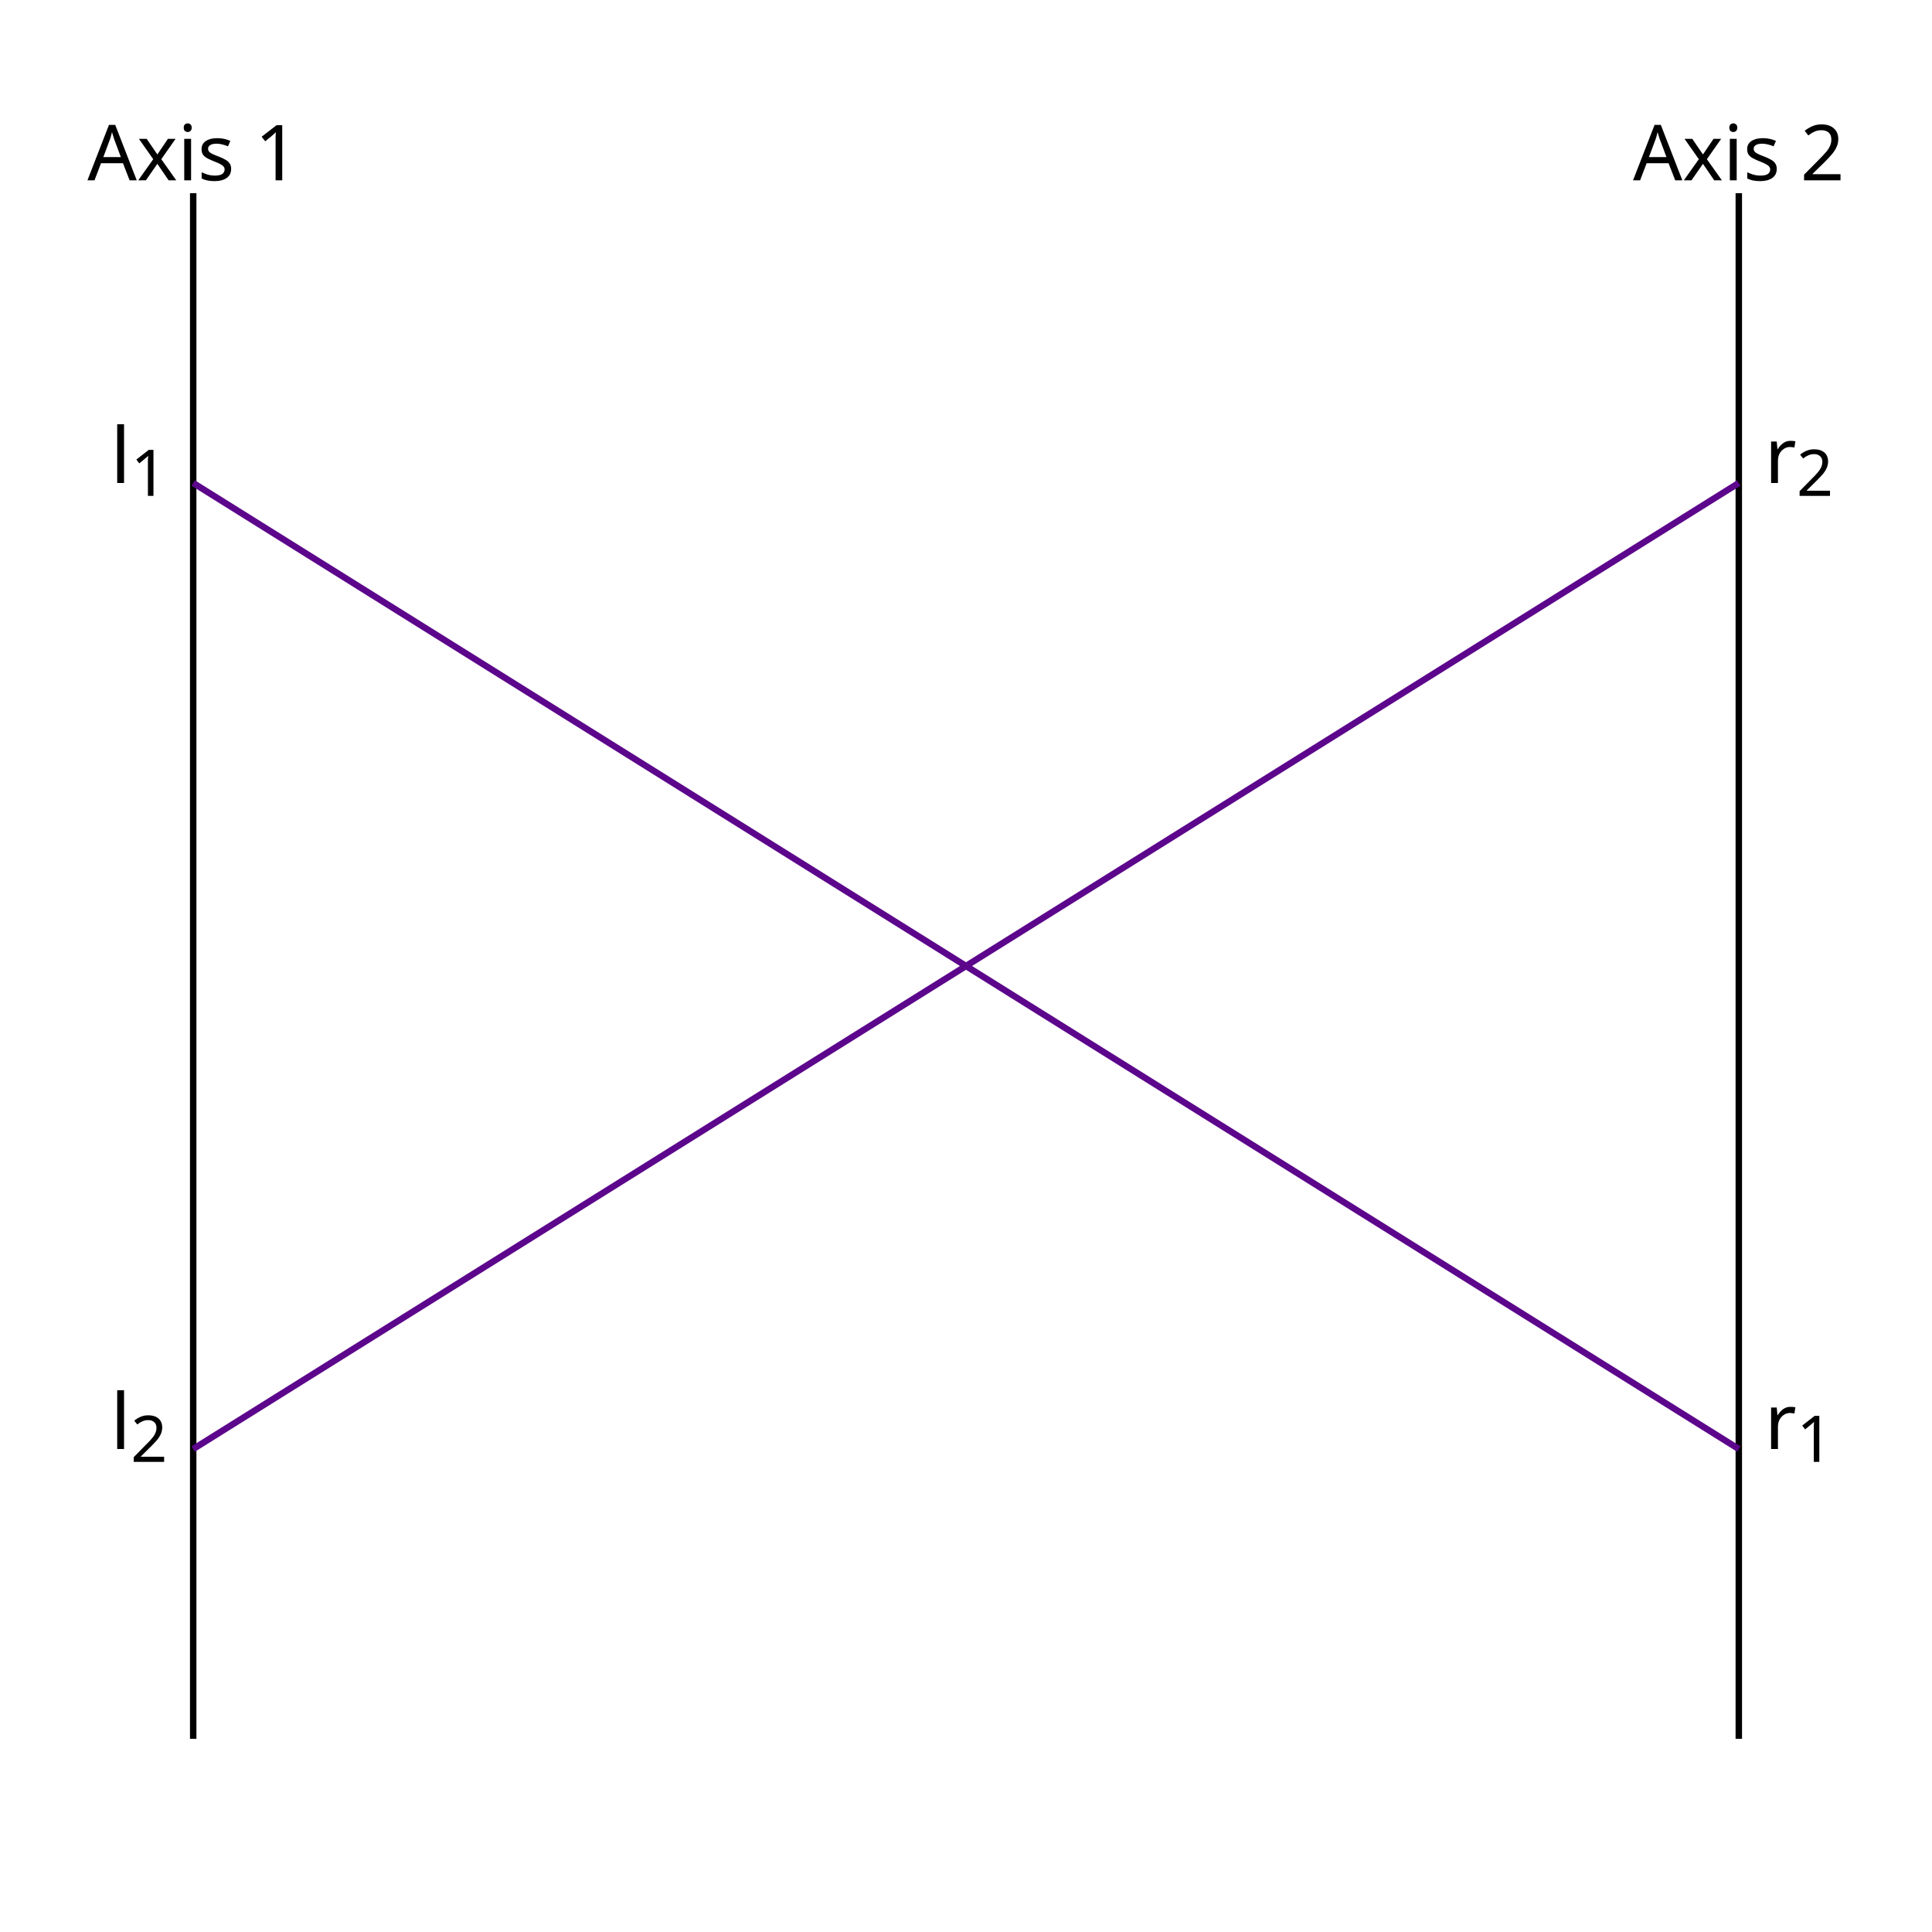
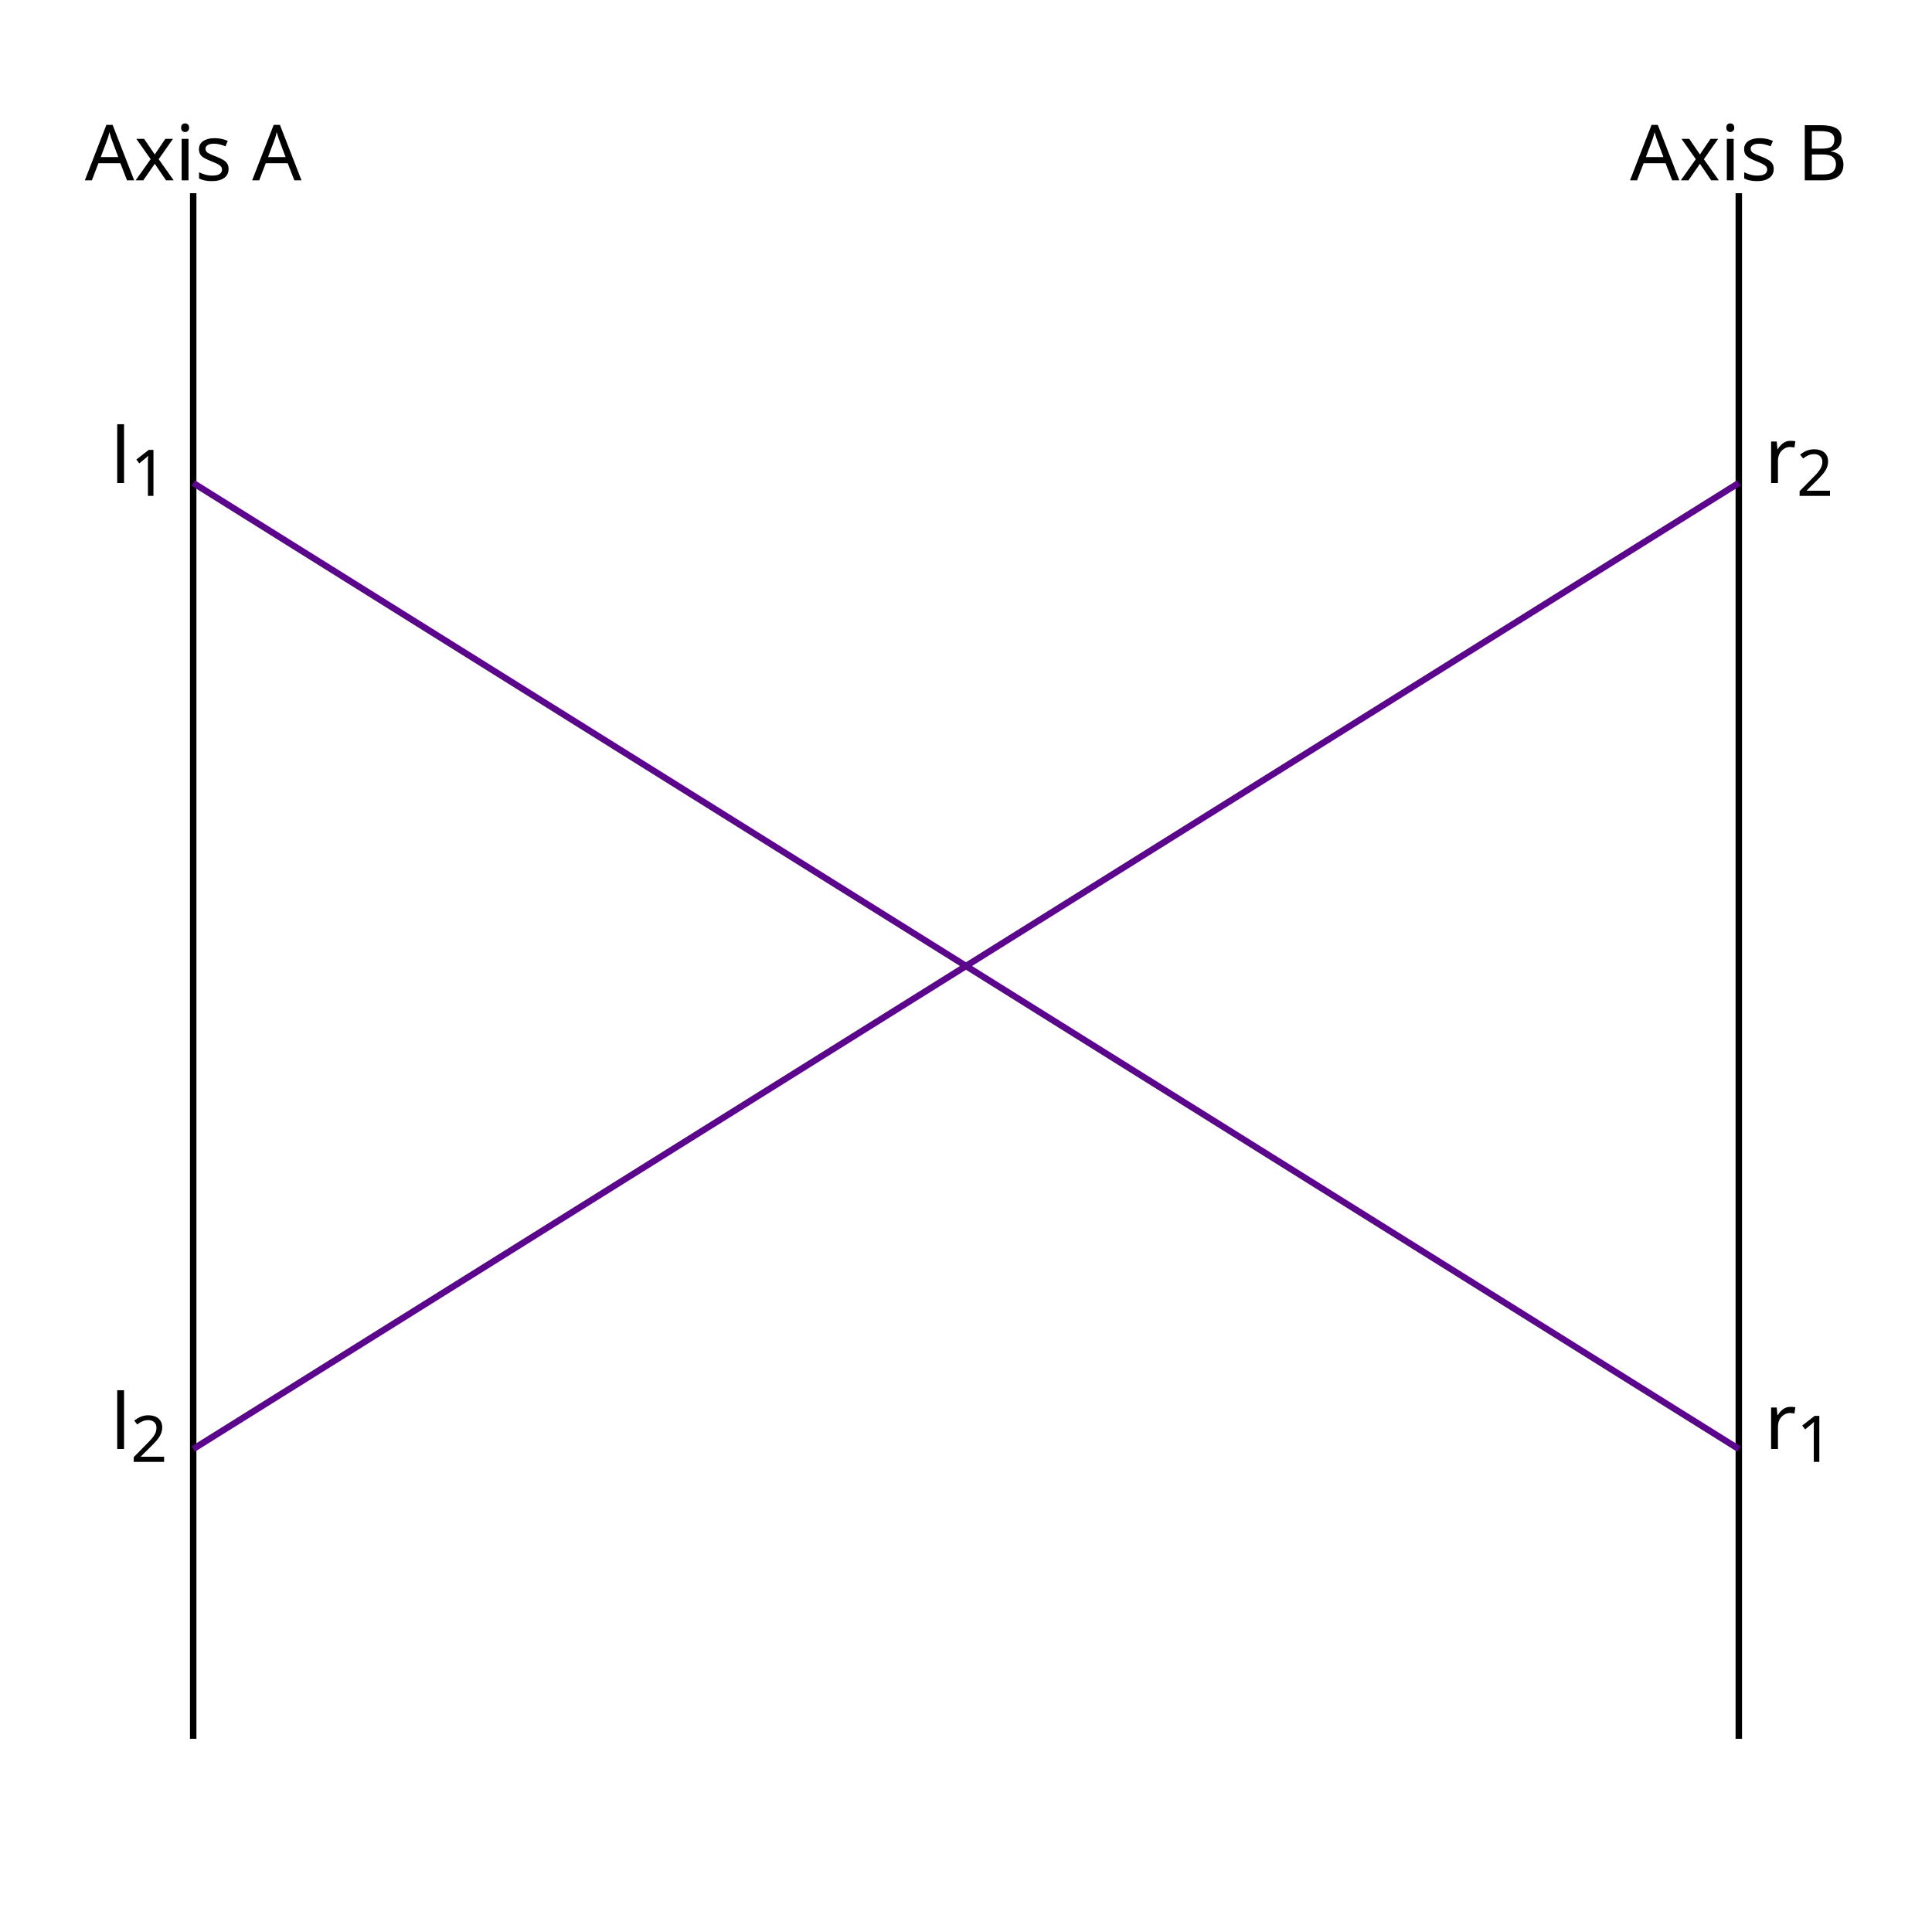
<svg xmlns="http://www.w3.org/2000/svg" width="300" height="300" font-family="sans-serif">
  <g stroke="black">
    <line x1="10%" y1="10%" x2="10%" y2="90%" />
    <line x1="90%" y1="10%" x2="90%" y2="90%" />
  </g>
  <g font-size="12" text-anchor="middle">
-     <text x="10%" y="10%" dy="-2">Axis 1</text>
-     <text x="90%" y="10%" dy="-2">Axis 2</text>
+     <text x="10%" y="10%" dy="-2">Axis A</text>
+     <text x="90%" y="10%" dy="-2">Axis B</text>
  </g>
  <g stroke="#5C068C">
    <line x1="10%" y1="25%" x2="90%" y2="75%" />
    <line x1="10%" y1="75%" x2="90%" y2="25%" />
  </g>
  <text x="10%" y="25%" dx="-4" text-anchor="end">
    l<tspan dy="2" font-size="10">1</tspan>
  </text>
  <text x="10%" y="75%" dx="-4" text-anchor="end">
    l<tspan dy="2" font-size="10">2</tspan>
  </text>
  <text x="90%" y="75%" dx="4" text-anchor="begin">
    r<tspan dy="2" font-size="10">1</tspan>
  </text>
  <text x="90%" y="25%" dx="4" text-anchor="begin">
    r<tspan dy="2" font-size="10">2</tspan>
  </text>
</svg>
